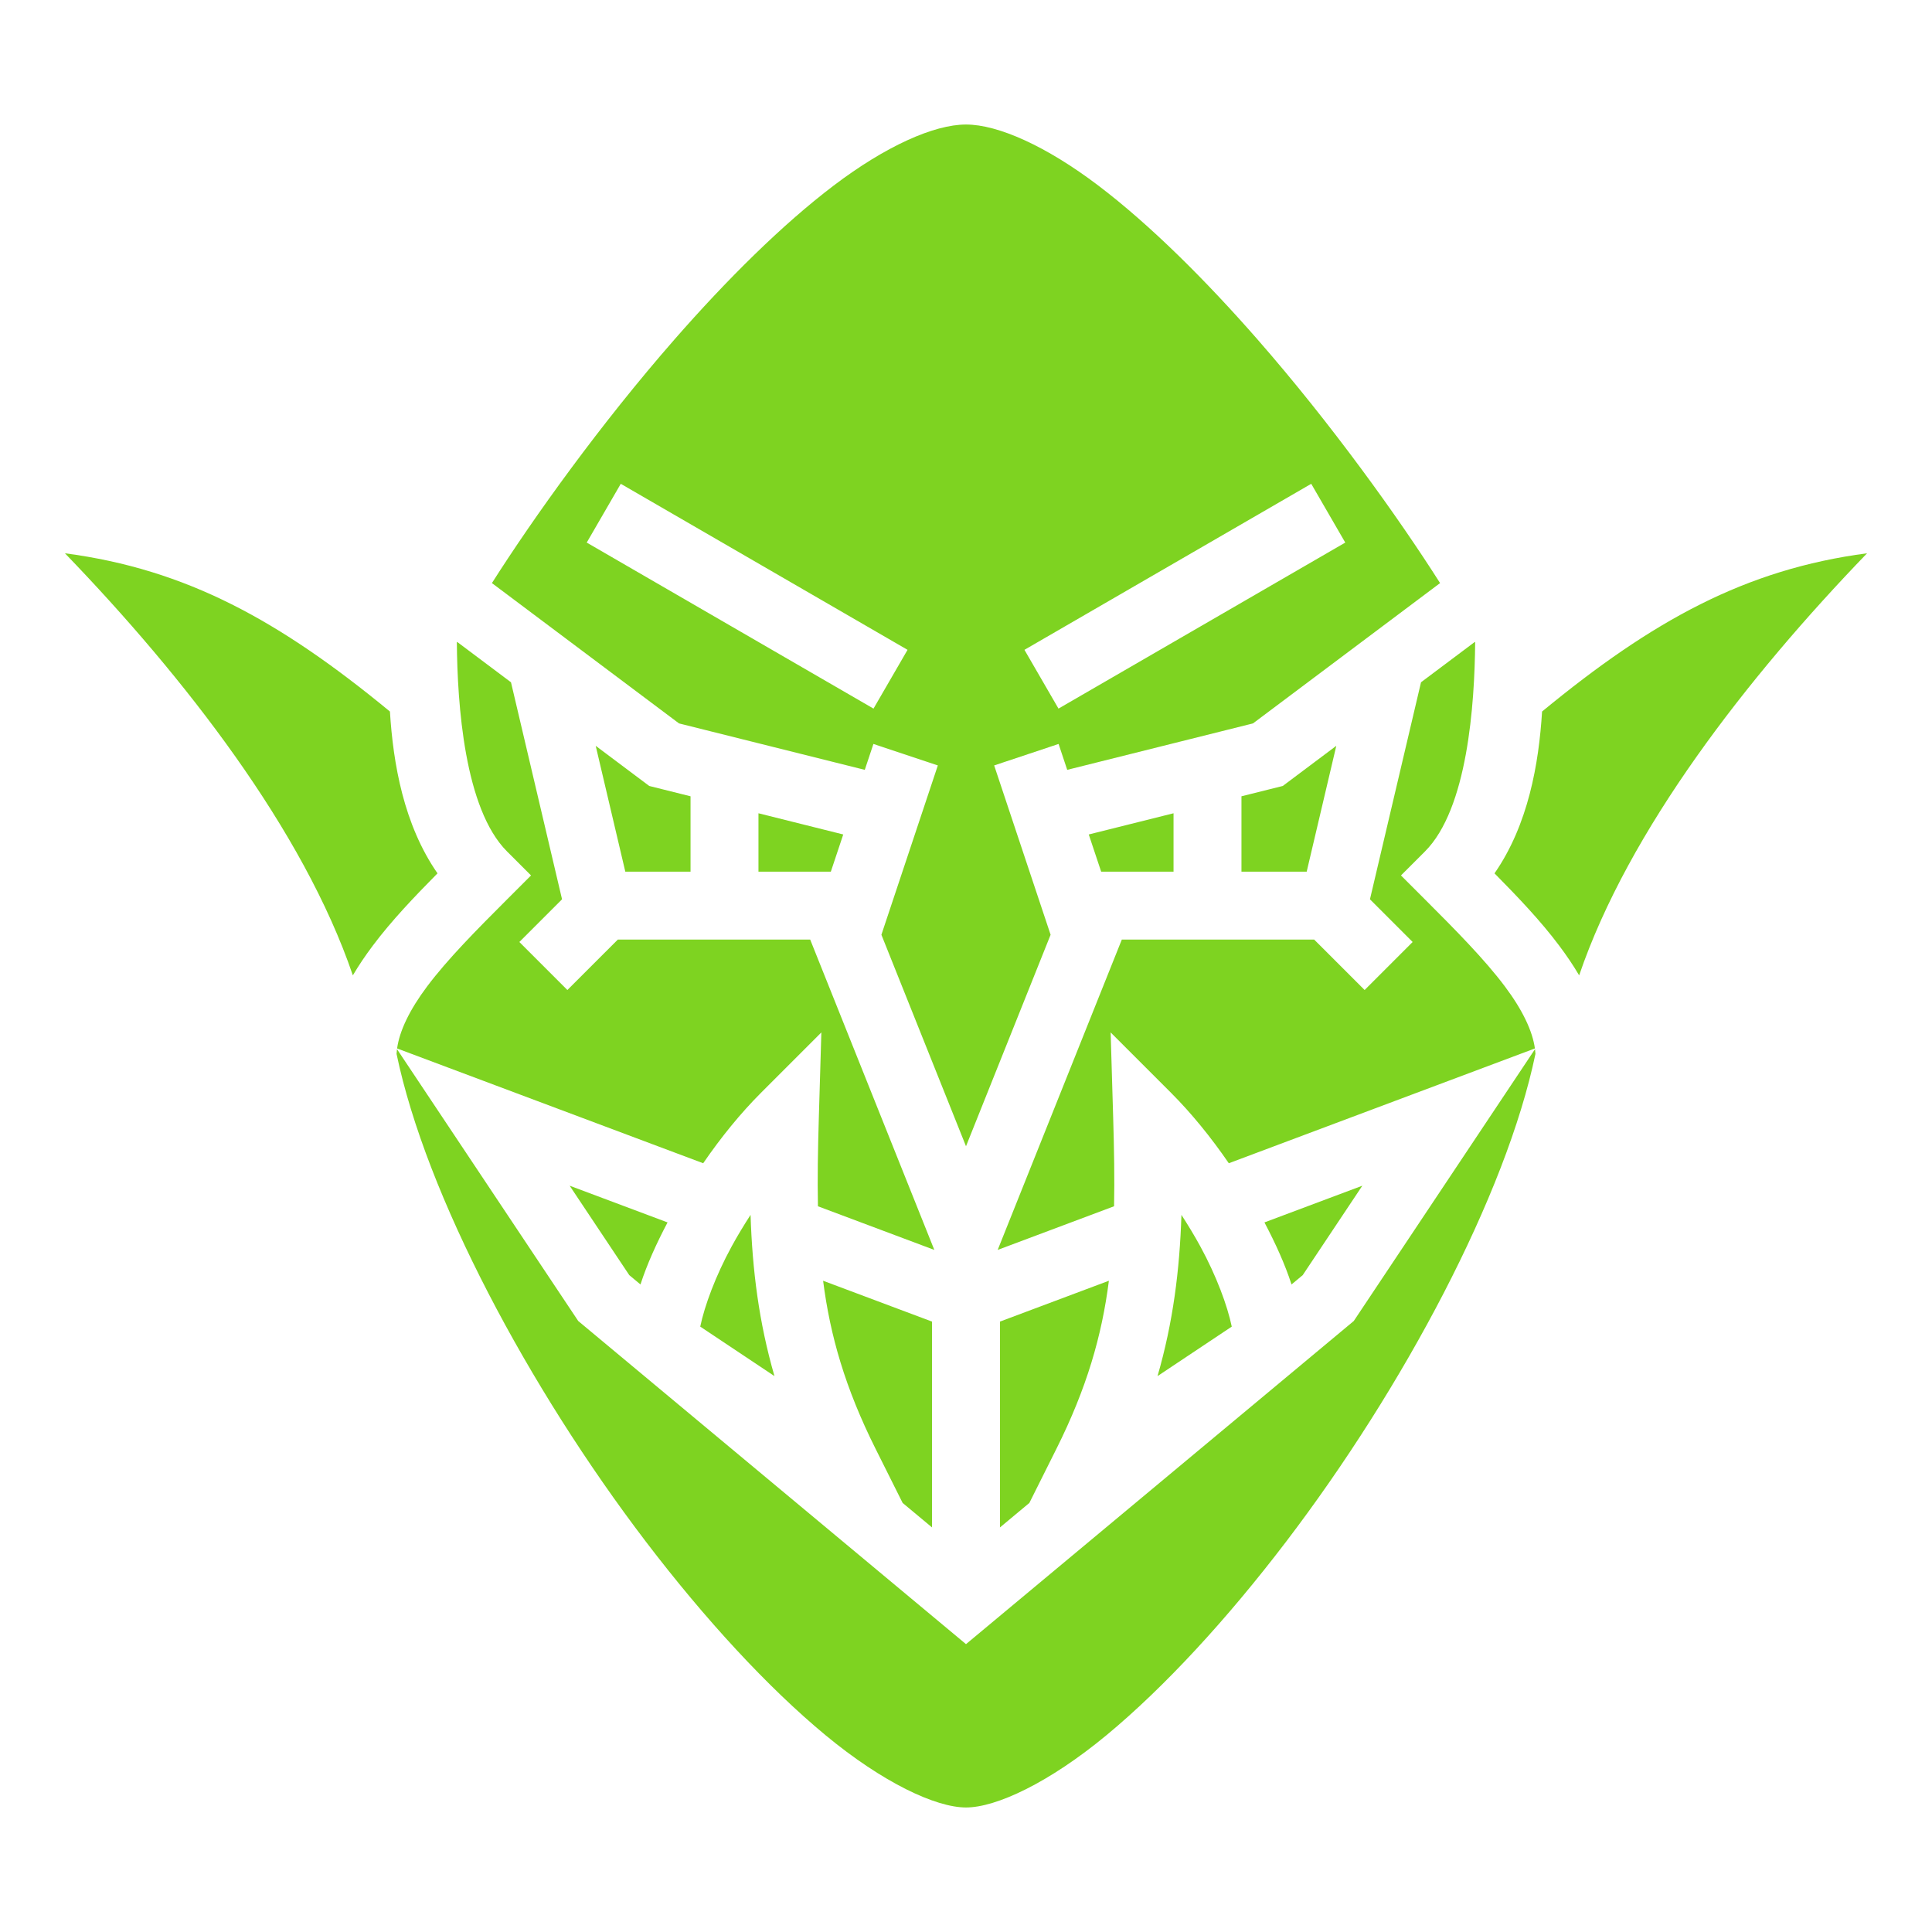
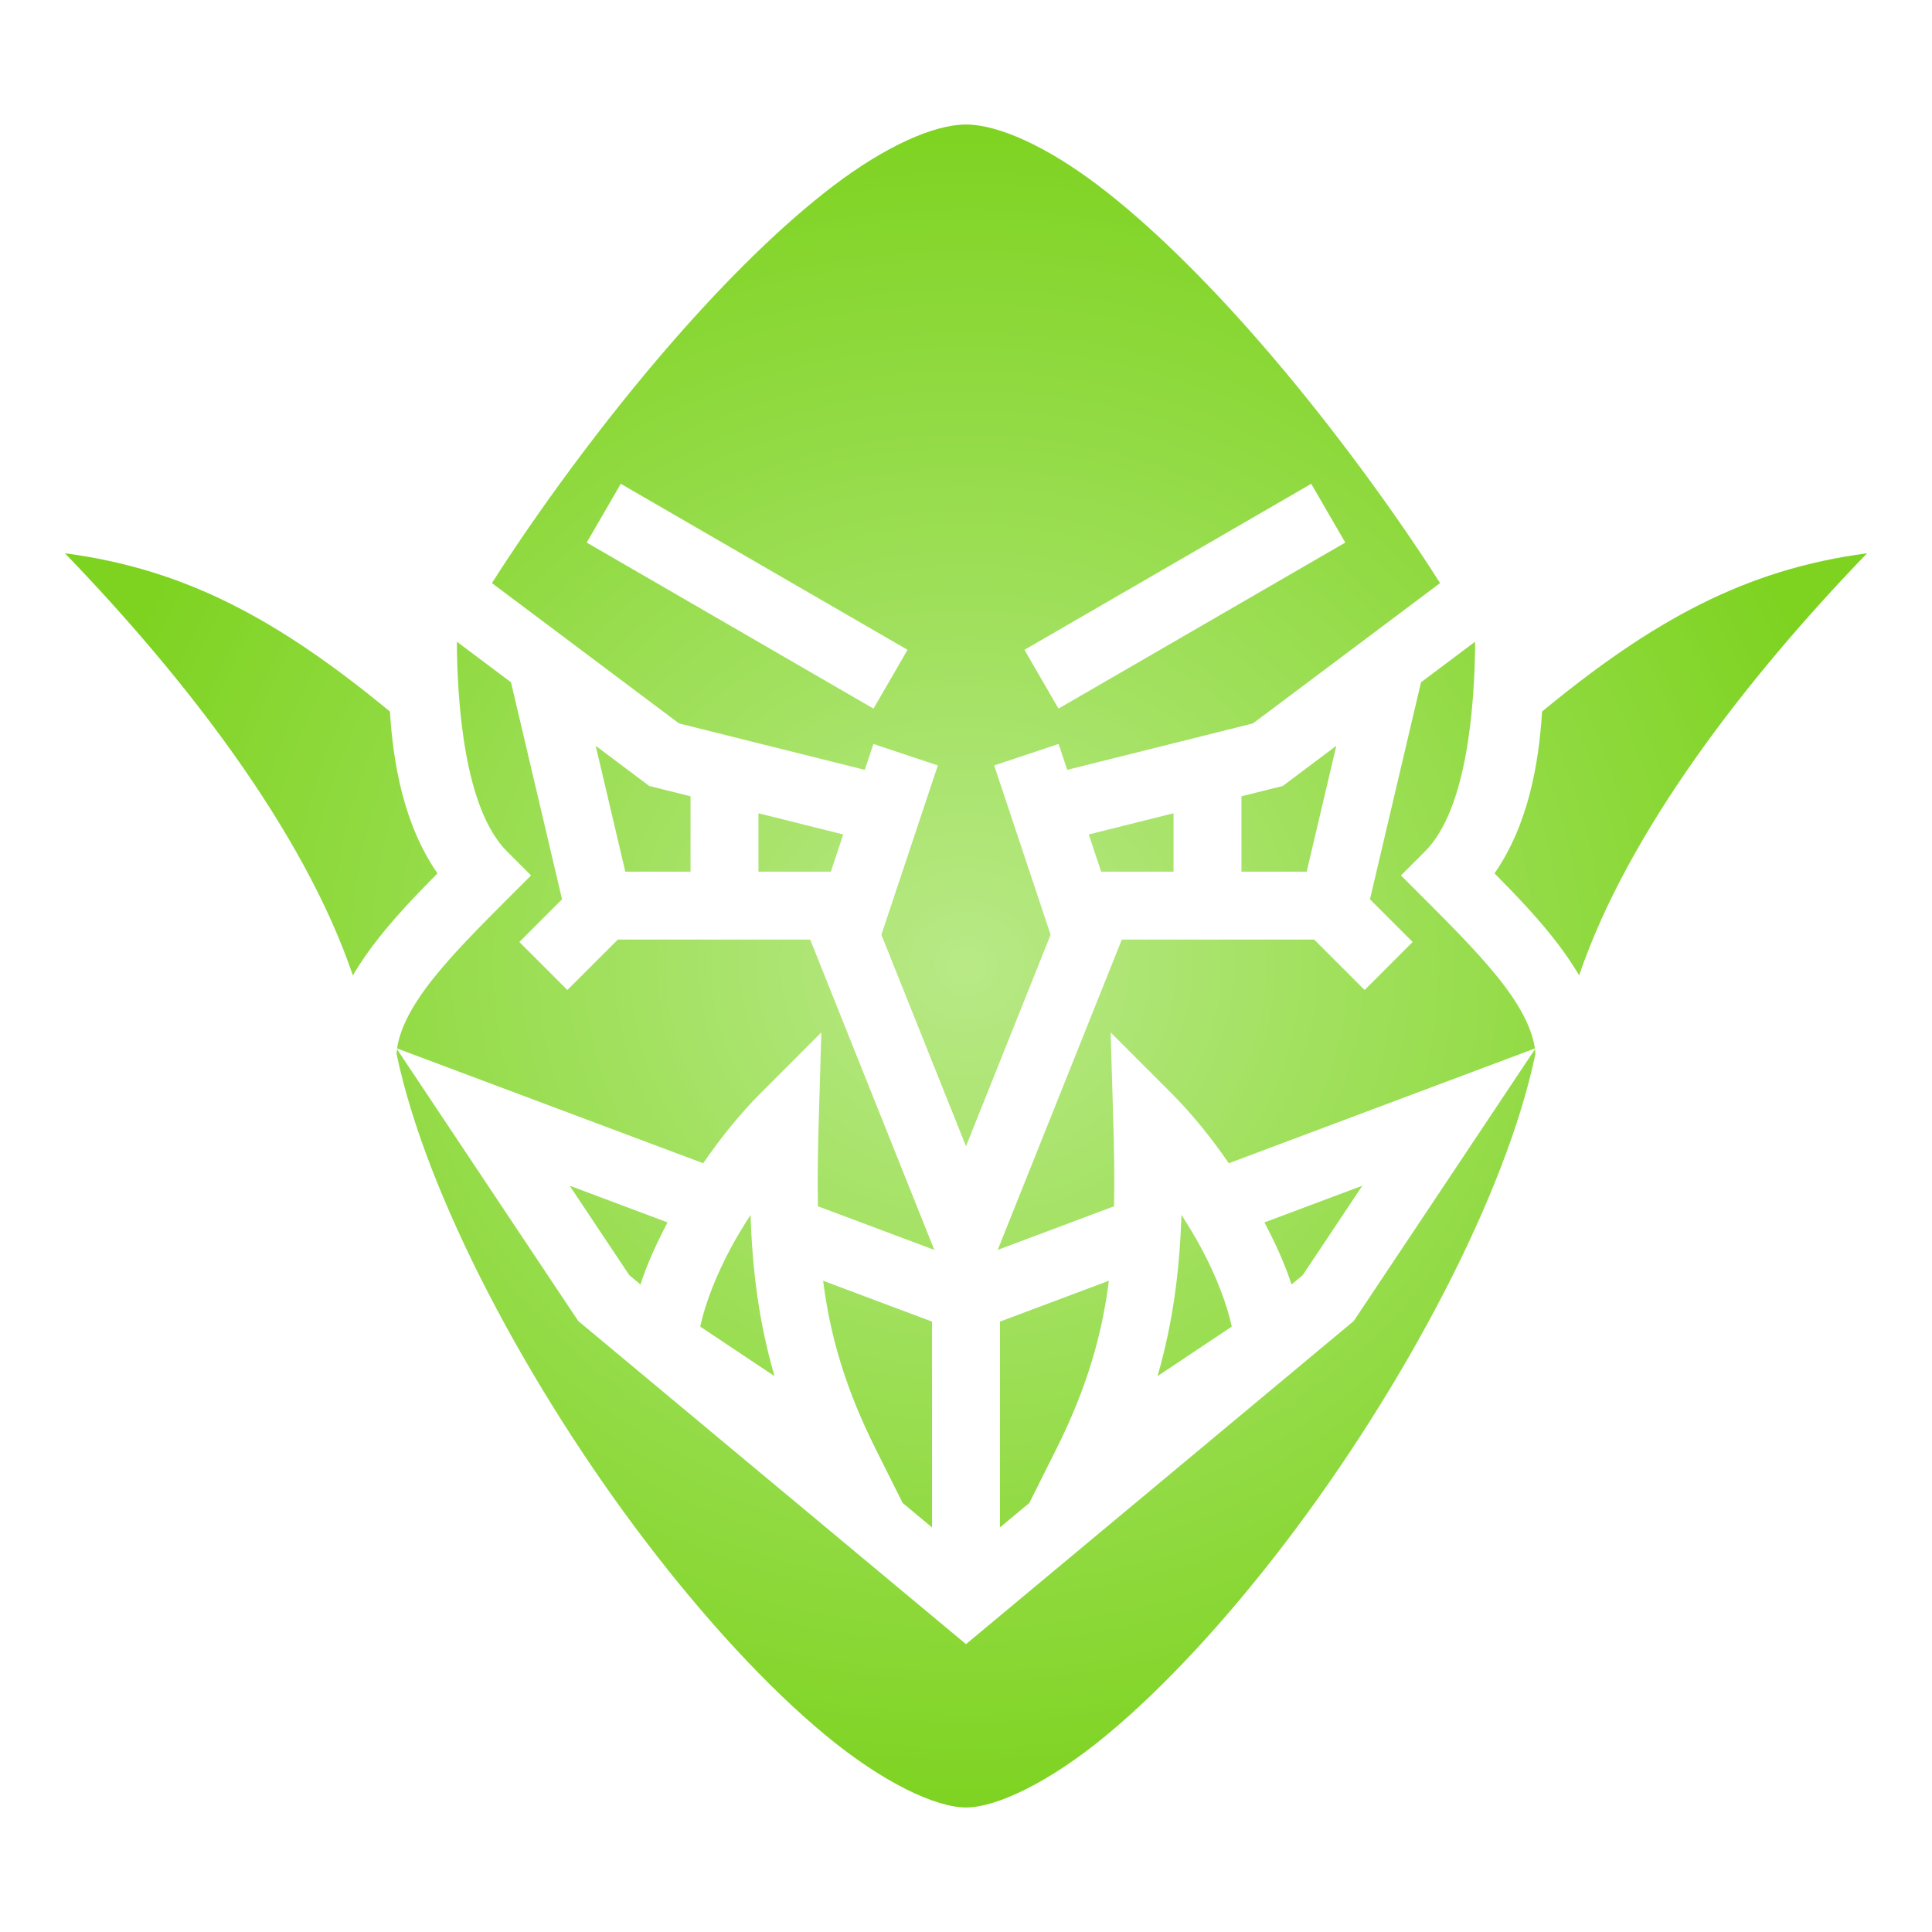
- <svg xmlns="http://www.w3.org/2000/svg" viewBox="0 0 512 512" style="height: 48px; width: 48px;">
-   <path d="M0 0h512v512H0z" fill="#cd1717" fill-opacity="0" />
+ <svg xmlns="http://www.w3.org/2000/svg" viewBox="0 0 512 512" style="height: 64px; width: 64px;">
+   <defs>
+     <radialGradient id="gradient-1">
+       <stop offset="0%" stop-color="#b8e986" stop-opacity="1" />
+       <stop offset="100%" stop-color="#7ed321" stop-opacity="1" />
+     </radialGradient>
+   </defs>
  <g class="" transform="translate(0,0)" style="touch-action: none;">
-     <path d="M256 33c-8.5 0-21.318 5.745-35.06 16.17-13.743 10.425-28.429 25.055-42.167 40.756-19.597 22.397-37.26 47.053-48.41 64.597l49.582 37.188 49.23 12.307 2.288-6.864 17.074 5.692-14.957 44.873 22.42 56.05 22.42-56.05-14.957-44.873 17.074-5.692 2.287 6.864 49.23-12.307 49.583-37.188c-11.15-17.544-28.813-42.2-48.41-64.597-13.738-15.7-28.424-30.33-42.166-40.756C277.318 38.745 264.5 33 256 33zm-91.49 95.213l76 44-9.02 15.574-76-44zm182.98 0l9.02 15.574-76 44-9.02-15.574zM17.21 146.625c31.804 32.973 63.213 73.408 76.3 111.857 1.59-2.708 3.38-5.333 5.292-7.882 5.009-6.68 11.036-12.972 17.14-19.153-8.95-12.884-11.752-29.088-12.605-42.886-29.308-24.142-53.916-37.693-86.127-41.936zm477.582 0c-32.21 4.243-56.819 17.794-86.127 41.936-.853 13.798-3.654 30.002-12.605 42.886 6.104 6.181 12.131 12.474 17.14 19.153 1.912 2.55 3.703 5.174 5.291 7.882 13.088-38.449 44.497-78.884 76.301-111.857zm-373.645 23.484c-.023.045-.054.1-.078.145.137 16.376 2.007 44.095 13.295 55.383l6.364 6.363-6.364 6.363c-8 8-15.74 15.805-21.164 23.037-4.688 6.251-7.327 11.823-7.965 16.452l81.118 30.418c4.7-6.847 9.904-13.253 15.285-18.633l16.029-16.03-.67 22.659c-.25 8.431-.383 16.131-.232 23.41l30.84 11.564L214.707 249h-50.98l-13.364 13.363-12.726-12.726 11.312-11.313-13.531-57.512zm269.708 0l-14.272 10.703-13.531 57.512 11.312 11.313-12.726 12.726L348.273 249h-50.98l-32.897 82.24 30.842-11.566c.15-7.278.018-14.978-.232-23.408l-.672-22.659 16.03 16.03c5.38 5.38 10.584 11.788 15.284 18.634l55.192-20.697 25.926-9.722c-.638-4.63-3.277-10.2-7.965-16.452-5.424-7.232-13.164-15.037-21.164-23.037L371.273 232l6.364-6.363c11.288-11.288 13.158-39.007 13.295-55.383-.024-.045-.055-.1-.078-.145zM157.867 197.65l7.848 33.35H183v-19.975l-10.945-2.736zm196.266 0l-14.188 10.64L329 211.024V231h17.285zM201 215.525V231h19.18l3.287-9.857zm110 0l-22.467 5.618L291.82 231H311zm-205.791 62.51a16.25 16.25 0 0 0-.117 1.256c7.79 37.424 34.985 88.461 66.066 129.256 15.682 20.582 32.34 38.649 47.582 51.271C233.983 472.441 248 479 256 479c8 0 22.017-6.559 37.26-19.182 15.242-12.622 31.9-30.689 47.582-51.271 31.081-40.795 58.277-91.832 66.066-129.256-.02-.41-.063-.83-.117-1.256l-48.027 72.043L256 435.715l-102.764-85.637zm45.756 36.188l15.799 23.699 2.968 2.474c1.753-5.409 4.259-10.906 7.176-16.445zm210.07 0l-25.943 9.728c2.917 5.539 5.423 11.036 7.176 16.445l2.968-2.474zm-162.129 7.73c-1.782 2.76-3.48 5.558-5.006 8.356-4.27 7.83-7.176 15.717-8.328 21.255l19.67 13.114c-4.116-14.232-5.864-28.048-6.336-42.725zm114.188 0c-.472 14.677-2.22 28.493-6.336 42.725l19.67-13.114c-1.152-5.538-4.057-13.425-8.328-21.255-1.527-2.798-3.224-5.596-5.006-8.356zm-19.227 17.457L265 350.236v54.55l7.793-6.495 7.158-14.316c8.04-16.081 12.051-29.95 13.916-44.565zm-75.734.002c1.864 14.614 5.876 28.483 13.916 44.563l7.158 14.316 7.793 6.494v-54.549z" fill="#7ed321" fill-opacity="1" />
+     <path d="M256 33c-8.5 0-21.318 5.745-35.06 16.17-13.743 10.425-28.429 25.055-42.167 40.756-19.597 22.397-37.26 47.053-48.41 64.597l49.582 37.188 49.23 12.307 2.288-6.864 17.074 5.692-14.957 44.873 22.42 56.05 22.42-56.05-14.957-44.873 17.074-5.692 2.287 6.864 49.23-12.307 49.583-37.188c-11.15-17.544-28.813-42.2-48.41-64.597-13.738-15.7-28.424-30.33-42.166-40.756C277.318 38.745 264.5 33 256 33zm-91.49 95.213l76 44-9.02 15.574-76-44zm182.98 0l9.02 15.574-76 44-9.02-15.574zM17.21 146.625c31.804 32.973 63.213 73.408 76.3 111.857 1.59-2.708 3.38-5.333 5.292-7.882 5.009-6.68 11.036-12.972 17.14-19.153-8.95-12.884-11.752-29.088-12.605-42.886-29.308-24.142-53.916-37.693-86.127-41.936zm477.582 0c-32.21 4.243-56.819 17.794-86.127 41.936-.853 13.798-3.654 30.002-12.605 42.886 6.104 6.181 12.131 12.474 17.14 19.153 1.912 2.55 3.703 5.174 5.291 7.882 13.088-38.449 44.497-78.884 76.301-111.857zm-373.645 23.484c-.023.045-.054.1-.078.145.137 16.376 2.007 44.095 13.295 55.383l6.364 6.363-6.364 6.363c-8 8-15.74 15.805-21.164 23.037-4.688 6.251-7.327 11.823-7.965 16.452l81.118 30.418c4.7-6.847 9.904-13.253 15.285-18.633l16.029-16.03-.67 22.659c-.25 8.431-.383 16.131-.232 23.41l30.84 11.564L214.707 249h-50.98l-13.364 13.363-12.726-12.726 11.312-11.313-13.531-57.512zm269.708 0l-14.272 10.703-13.531 57.512 11.312 11.313-12.726 12.726L348.273 249h-50.98l-32.897 82.24 30.842-11.566c.15-7.278.018-14.978-.232-23.408l-.672-22.659 16.03 16.03c5.38 5.38 10.584 11.788 15.284 18.634l55.192-20.697 25.926-9.722c-.638-4.63-3.277-10.2-7.965-16.452-5.424-7.232-13.164-15.037-21.164-23.037L371.273 232l6.364-6.363c11.288-11.288 13.158-39.007 13.295-55.383-.024-.045-.055-.1-.078-.145zM157.867 197.65l7.848 33.35H183v-19.975l-10.945-2.736zm196.266 0l-14.188 10.64L329 211.024V231h17.285zM201 215.525V231h19.18l3.287-9.857zm110 0l-22.467 5.618L291.82 231H311zm-205.791 62.51a16.25 16.25 0 0 0-.117 1.256c7.79 37.424 34.985 88.461 66.066 129.256 15.682 20.582 32.34 38.649 47.582 51.271C233.983 472.441 248 479 256 479c8 0 22.017-6.559 37.26-19.182 15.242-12.622 31.9-30.689 47.582-51.271 31.081-40.795 58.277-91.832 66.066-129.256-.02-.41-.063-.83-.117-1.256l-48.027 72.043L256 435.715l-102.764-85.637zm45.756 36.188l15.799 23.699 2.968 2.474c1.753-5.409 4.259-10.906 7.176-16.445zm210.07 0l-25.943 9.728c2.917 5.539 5.423 11.036 7.176 16.445l2.968-2.474zm-162.129 7.73c-1.782 2.76-3.48 5.558-5.006 8.356-4.27 7.83-7.176 15.717-8.328 21.255l19.67 13.114c-4.116-14.232-5.864-28.048-6.336-42.725zm114.188 0c-.472 14.677-2.22 28.493-6.336 42.725l19.67-13.114c-1.152-5.538-4.057-13.425-8.328-21.255-1.527-2.798-3.224-5.596-5.006-8.356zm-19.227 17.457L265 350.236v54.55l7.793-6.495 7.158-14.316c8.04-16.081 12.051-29.95 13.916-44.565zm-75.734.002c1.864 14.614 5.876 28.483 13.916 44.563l7.158 14.316 7.793 6.494v-54.549z" fill="url(#gradient-1)" />
  </g>
</svg>
